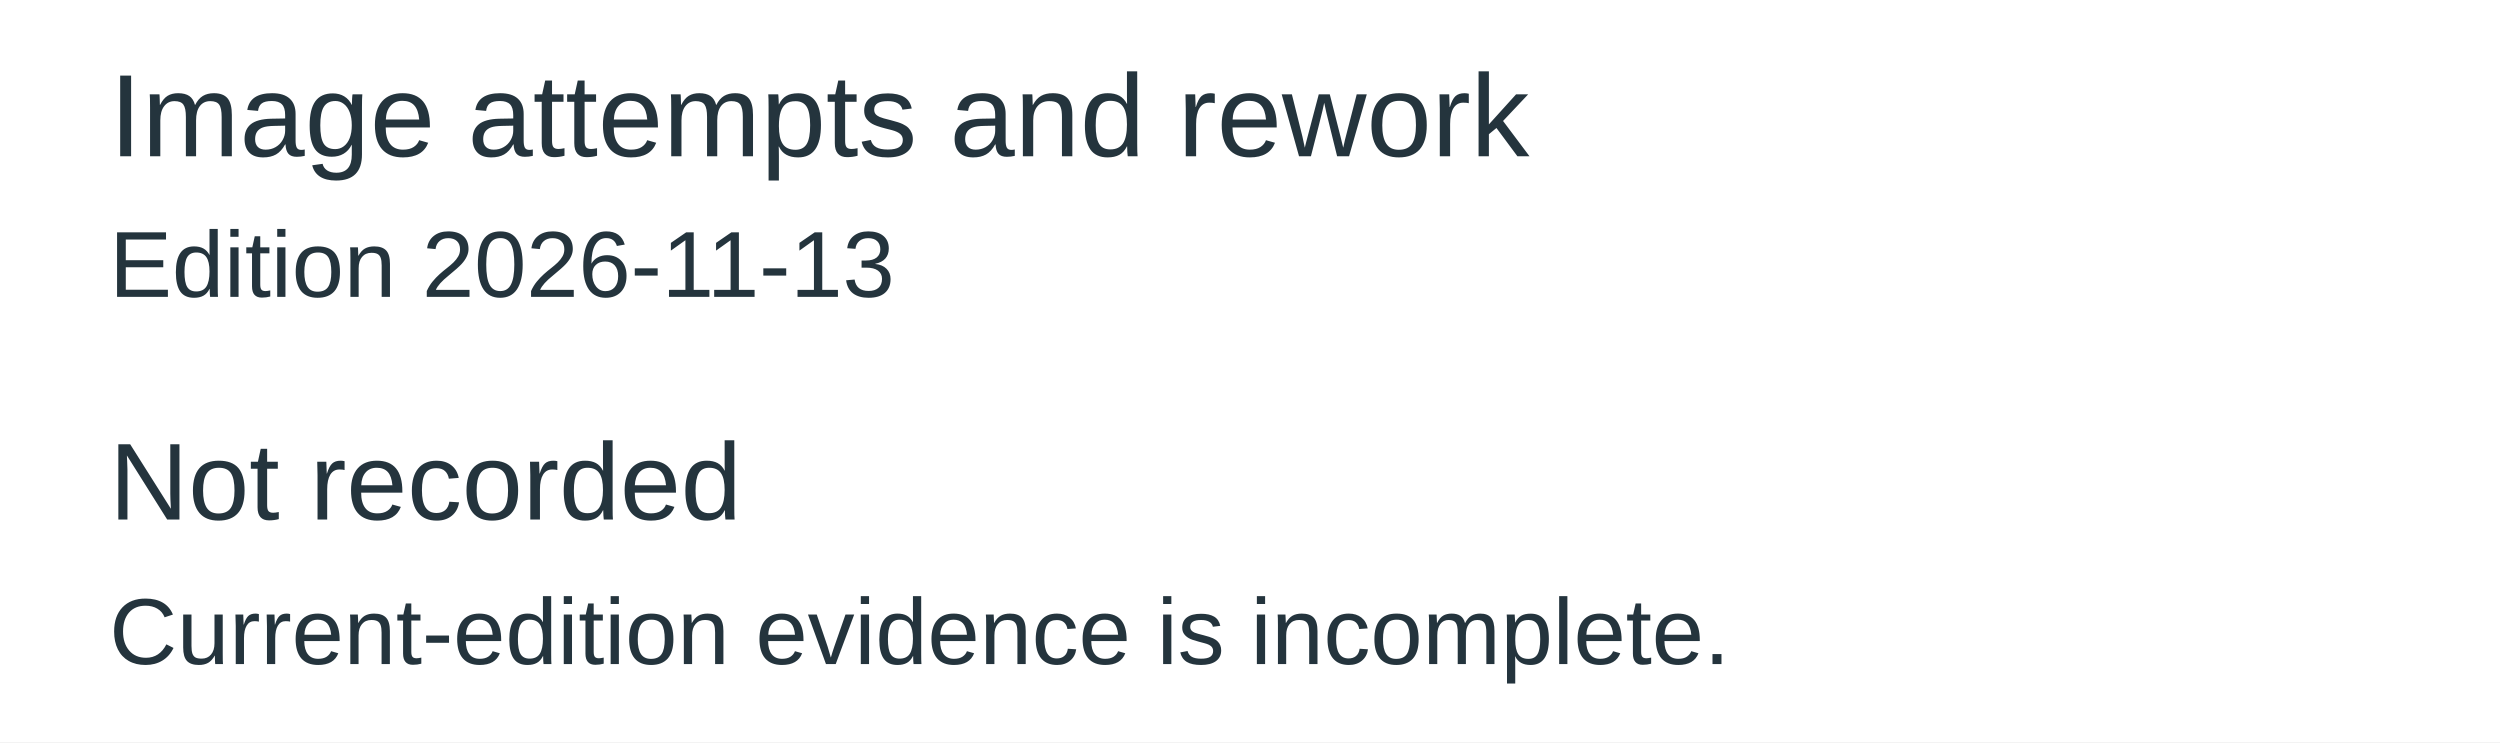
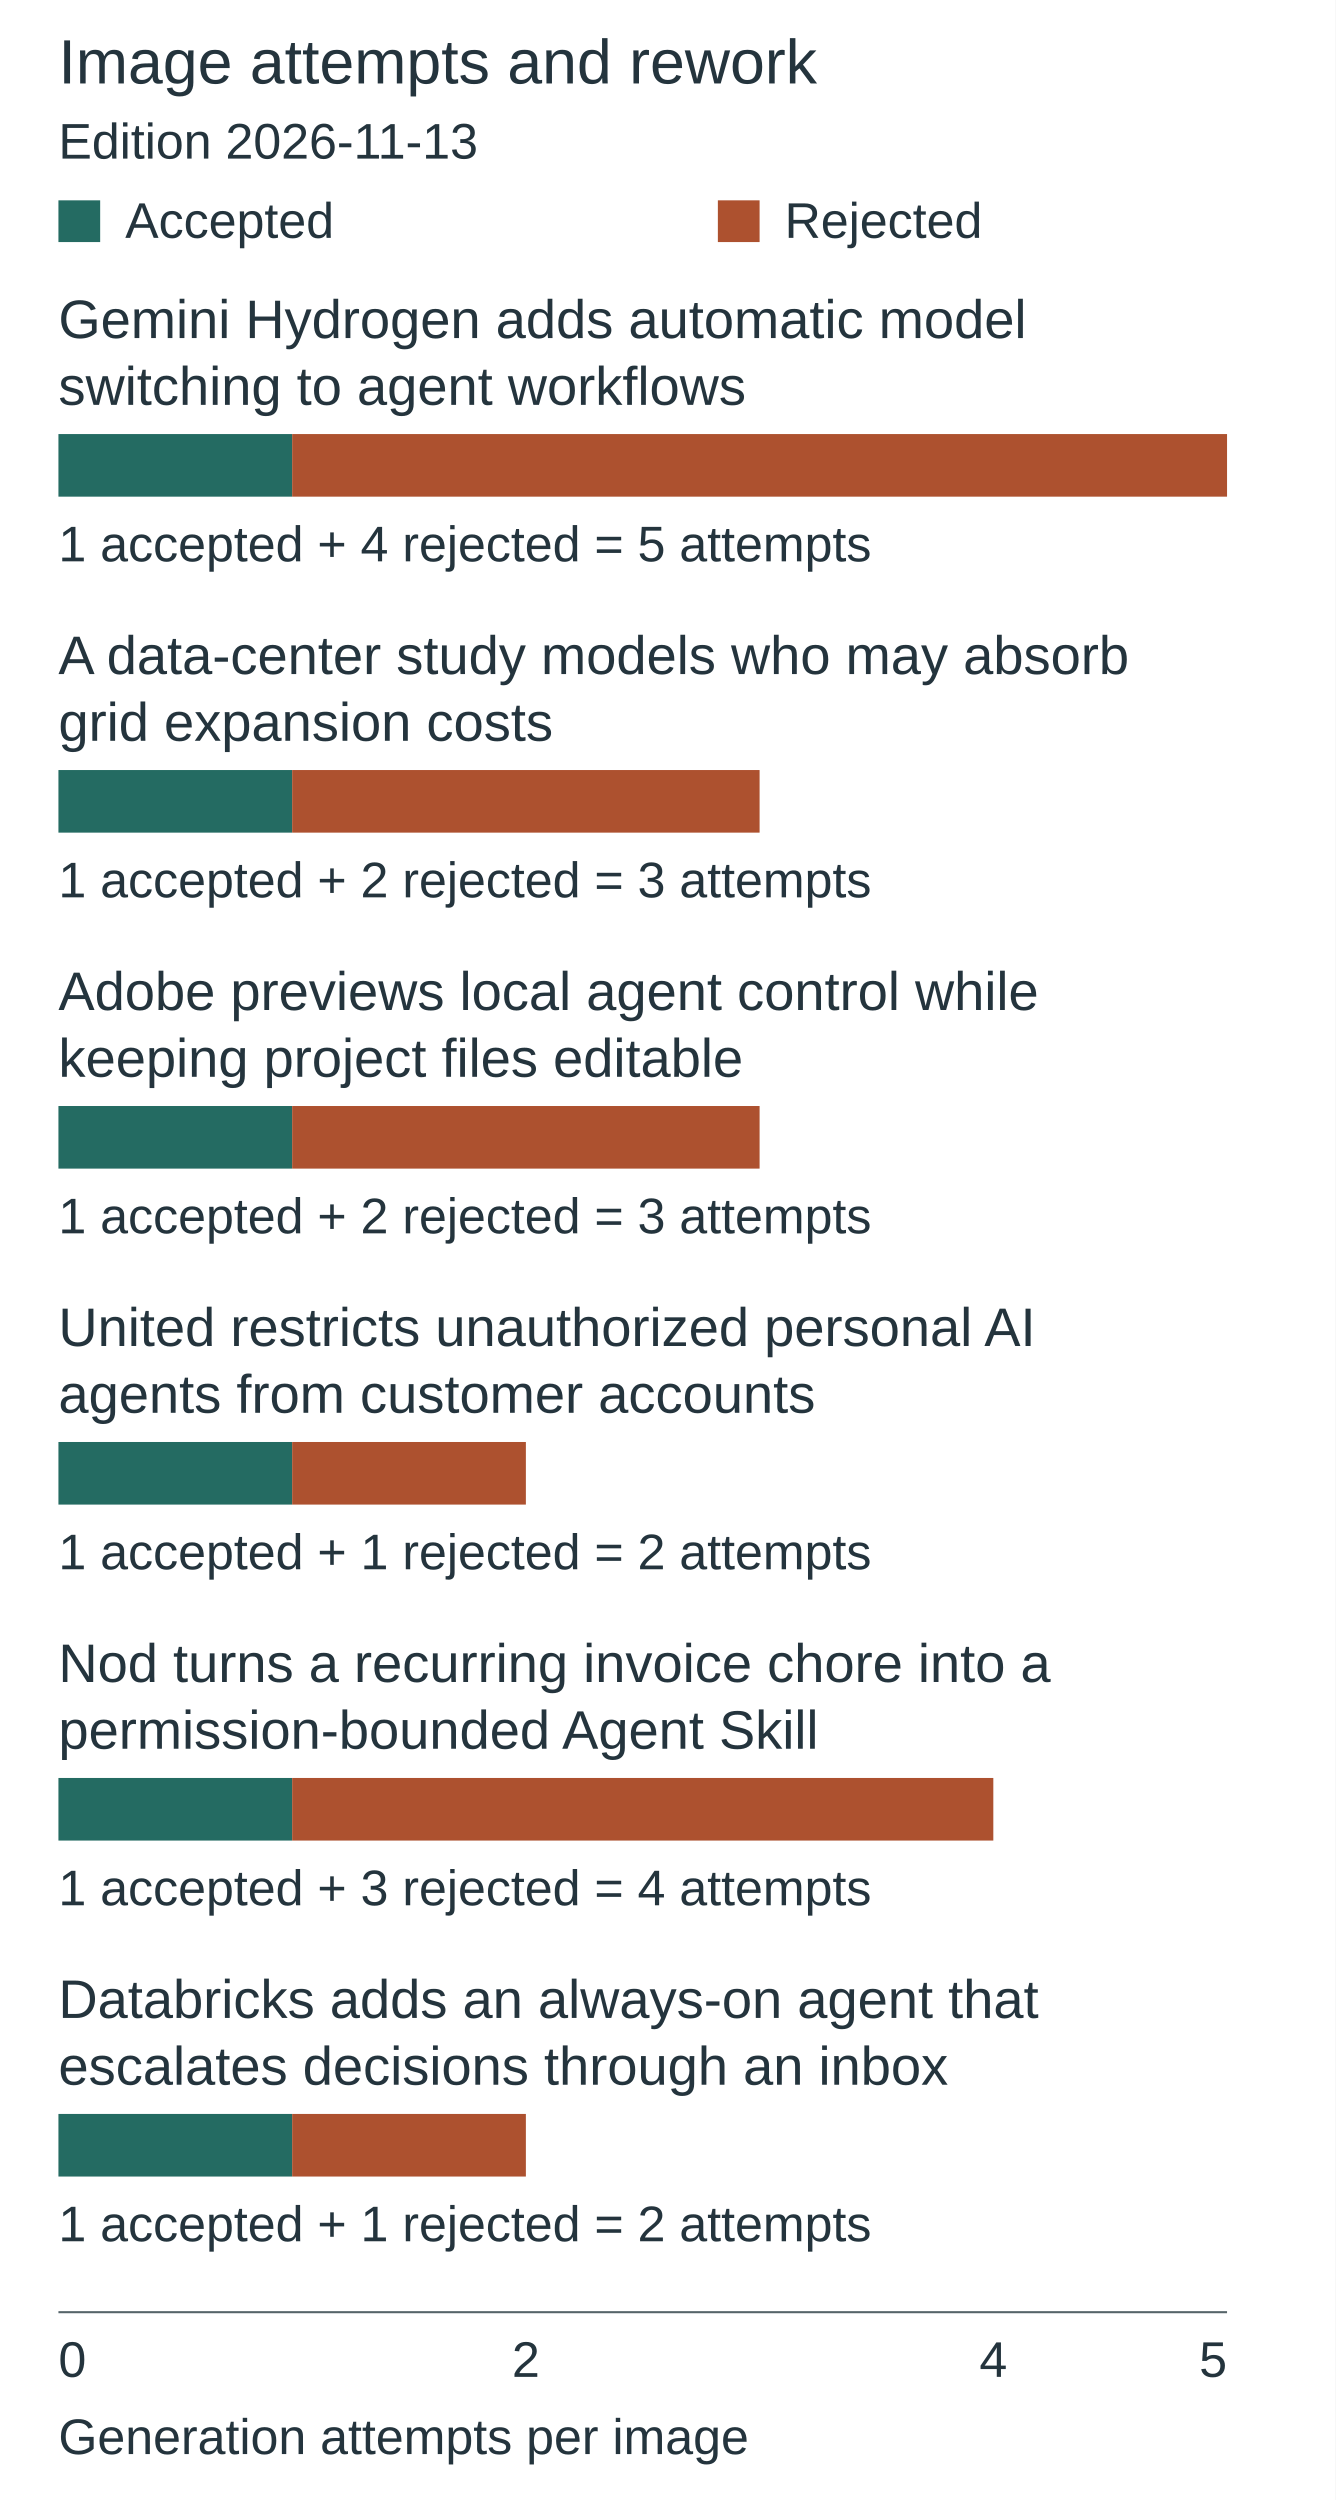
- <svg xmlns="http://www.w3.org/2000/svg" width="640" height="190" viewBox="0 0 640 190" role="img" aria-labelledby="title desc">
-   <rect width="640" height="190" fill="#ffffff" />
+ <svg xmlns="http://www.w3.org/2000/svg" width="640" height="1198" viewBox="0 0 640 1198" role="img" aria-labelledby="title desc">
+   <rect width="640" height="1198" fill="#ffffff" />
  <g font-family="Arial, sans-serif" fill="#24343d">
    <text x="28" y="40" font-size="30">Image attempts and rework</text>
    <text x="28" y="76" font-size="24">Edition 2026-11-13</text>
-     <text x="28" y="133" font-size="28">Not recorded</text>
-     <text x="28" y="170" font-size="24">Current-edition evidence is incomplete.</text>
+     <rect x="28" y="96" width="20" height="20" fill="#246b62" />
+     <text x="60" y="114" font-size="24">Accepted</text>
+     <rect x="344" y="96" width="20" height="20" fill="#ad512f" />
+     <text x="376" y="114" font-size="24">Rejected</text>
+     <text x="28" y="162" font-size="26">Gemini Hydrogen adds automatic model</text>
+     <text x="28" y="194" font-size="26">switching to agent workflows</text>
+     <rect x="28" y="208" width="112" height="30" fill="#246b62" />
+     <rect x="140" y="208" width="448" height="30" fill="#ad512f" />
+     <text x="28" y="269" font-size="24">1 accepted + 4 rejected = 5 attempts</text>
+     <text x="28" y="323" font-size="26">A data-center study models who may absorb</text>
+     <text x="28" y="355" font-size="26">grid expansion costs</text>
+     <rect x="28" y="369" width="112" height="30" fill="#246b62" />
+     <rect x="140" y="369" width="224" height="30" fill="#ad512f" />
+     <text x="28" y="430" font-size="24">1 accepted + 2 rejected = 3 attempts</text>
+     <text x="28" y="484" font-size="26">Adobe previews local agent control while</text>
+     <text x="28" y="516" font-size="26">keeping project files editable</text>
+     <rect x="28" y="530" width="112" height="30" fill="#246b62" />
+     <rect x="140" y="530" width="224" height="30" fill="#ad512f" />
+     <text x="28" y="591" font-size="24">1 accepted + 2 rejected = 3 attempts</text>
+     <text x="28" y="645" font-size="26">United restricts unauthorized personal AI</text>
+     <text x="28" y="677" font-size="26">agents from customer accounts</text>
+     <rect x="28" y="691" width="112" height="30" fill="#246b62" />
+     <rect x="140" y="691" width="112" height="30" fill="#ad512f" />
+     <text x="28" y="752" font-size="24">1 accepted + 1 rejected = 2 attempts</text>
+     <text x="28" y="806" font-size="26">Nod turns a recurring invoice chore into a</text>
+     <text x="28" y="838" font-size="26">permission-bounded Agent Skill</text>
+     <rect x="28" y="852" width="112" height="30" fill="#246b62" />
+     <rect x="140" y="852" width="336" height="30" fill="#ad512f" />
+     <text x="28" y="913" font-size="24">1 accepted + 3 rejected = 4 attempts</text>
+     <text x="28" y="967" font-size="26">Databricks adds an always-on agent that</text>
+     <text x="28" y="999" font-size="26">escalates decisions through an inbox</text>
+     <rect x="28" y="1013" width="112" height="30" fill="#246b62" />
+     <rect x="140" y="1013" width="112" height="30" fill="#ad512f" />
+     <text x="28" y="1074" font-size="24">1 accepted + 1 rejected = 2 attempts</text>
+     <line x1="28" y1="1108" x2="588" y2="1108" stroke="#56656a" />
+     <text x="28" y="1139" font-size="24" text-anchor="start">0</text>
+     <text x="252" y="1139" font-size="24" text-anchor="middle">2</text>
+     <text x="476" y="1139" font-size="24" text-anchor="middle">4</text>
+     <text x="588" y="1139" font-size="24" text-anchor="end">5</text>
+     <text x="28" y="1176" font-size="24">Generation attempts per image</text>
  </g>
</svg>
